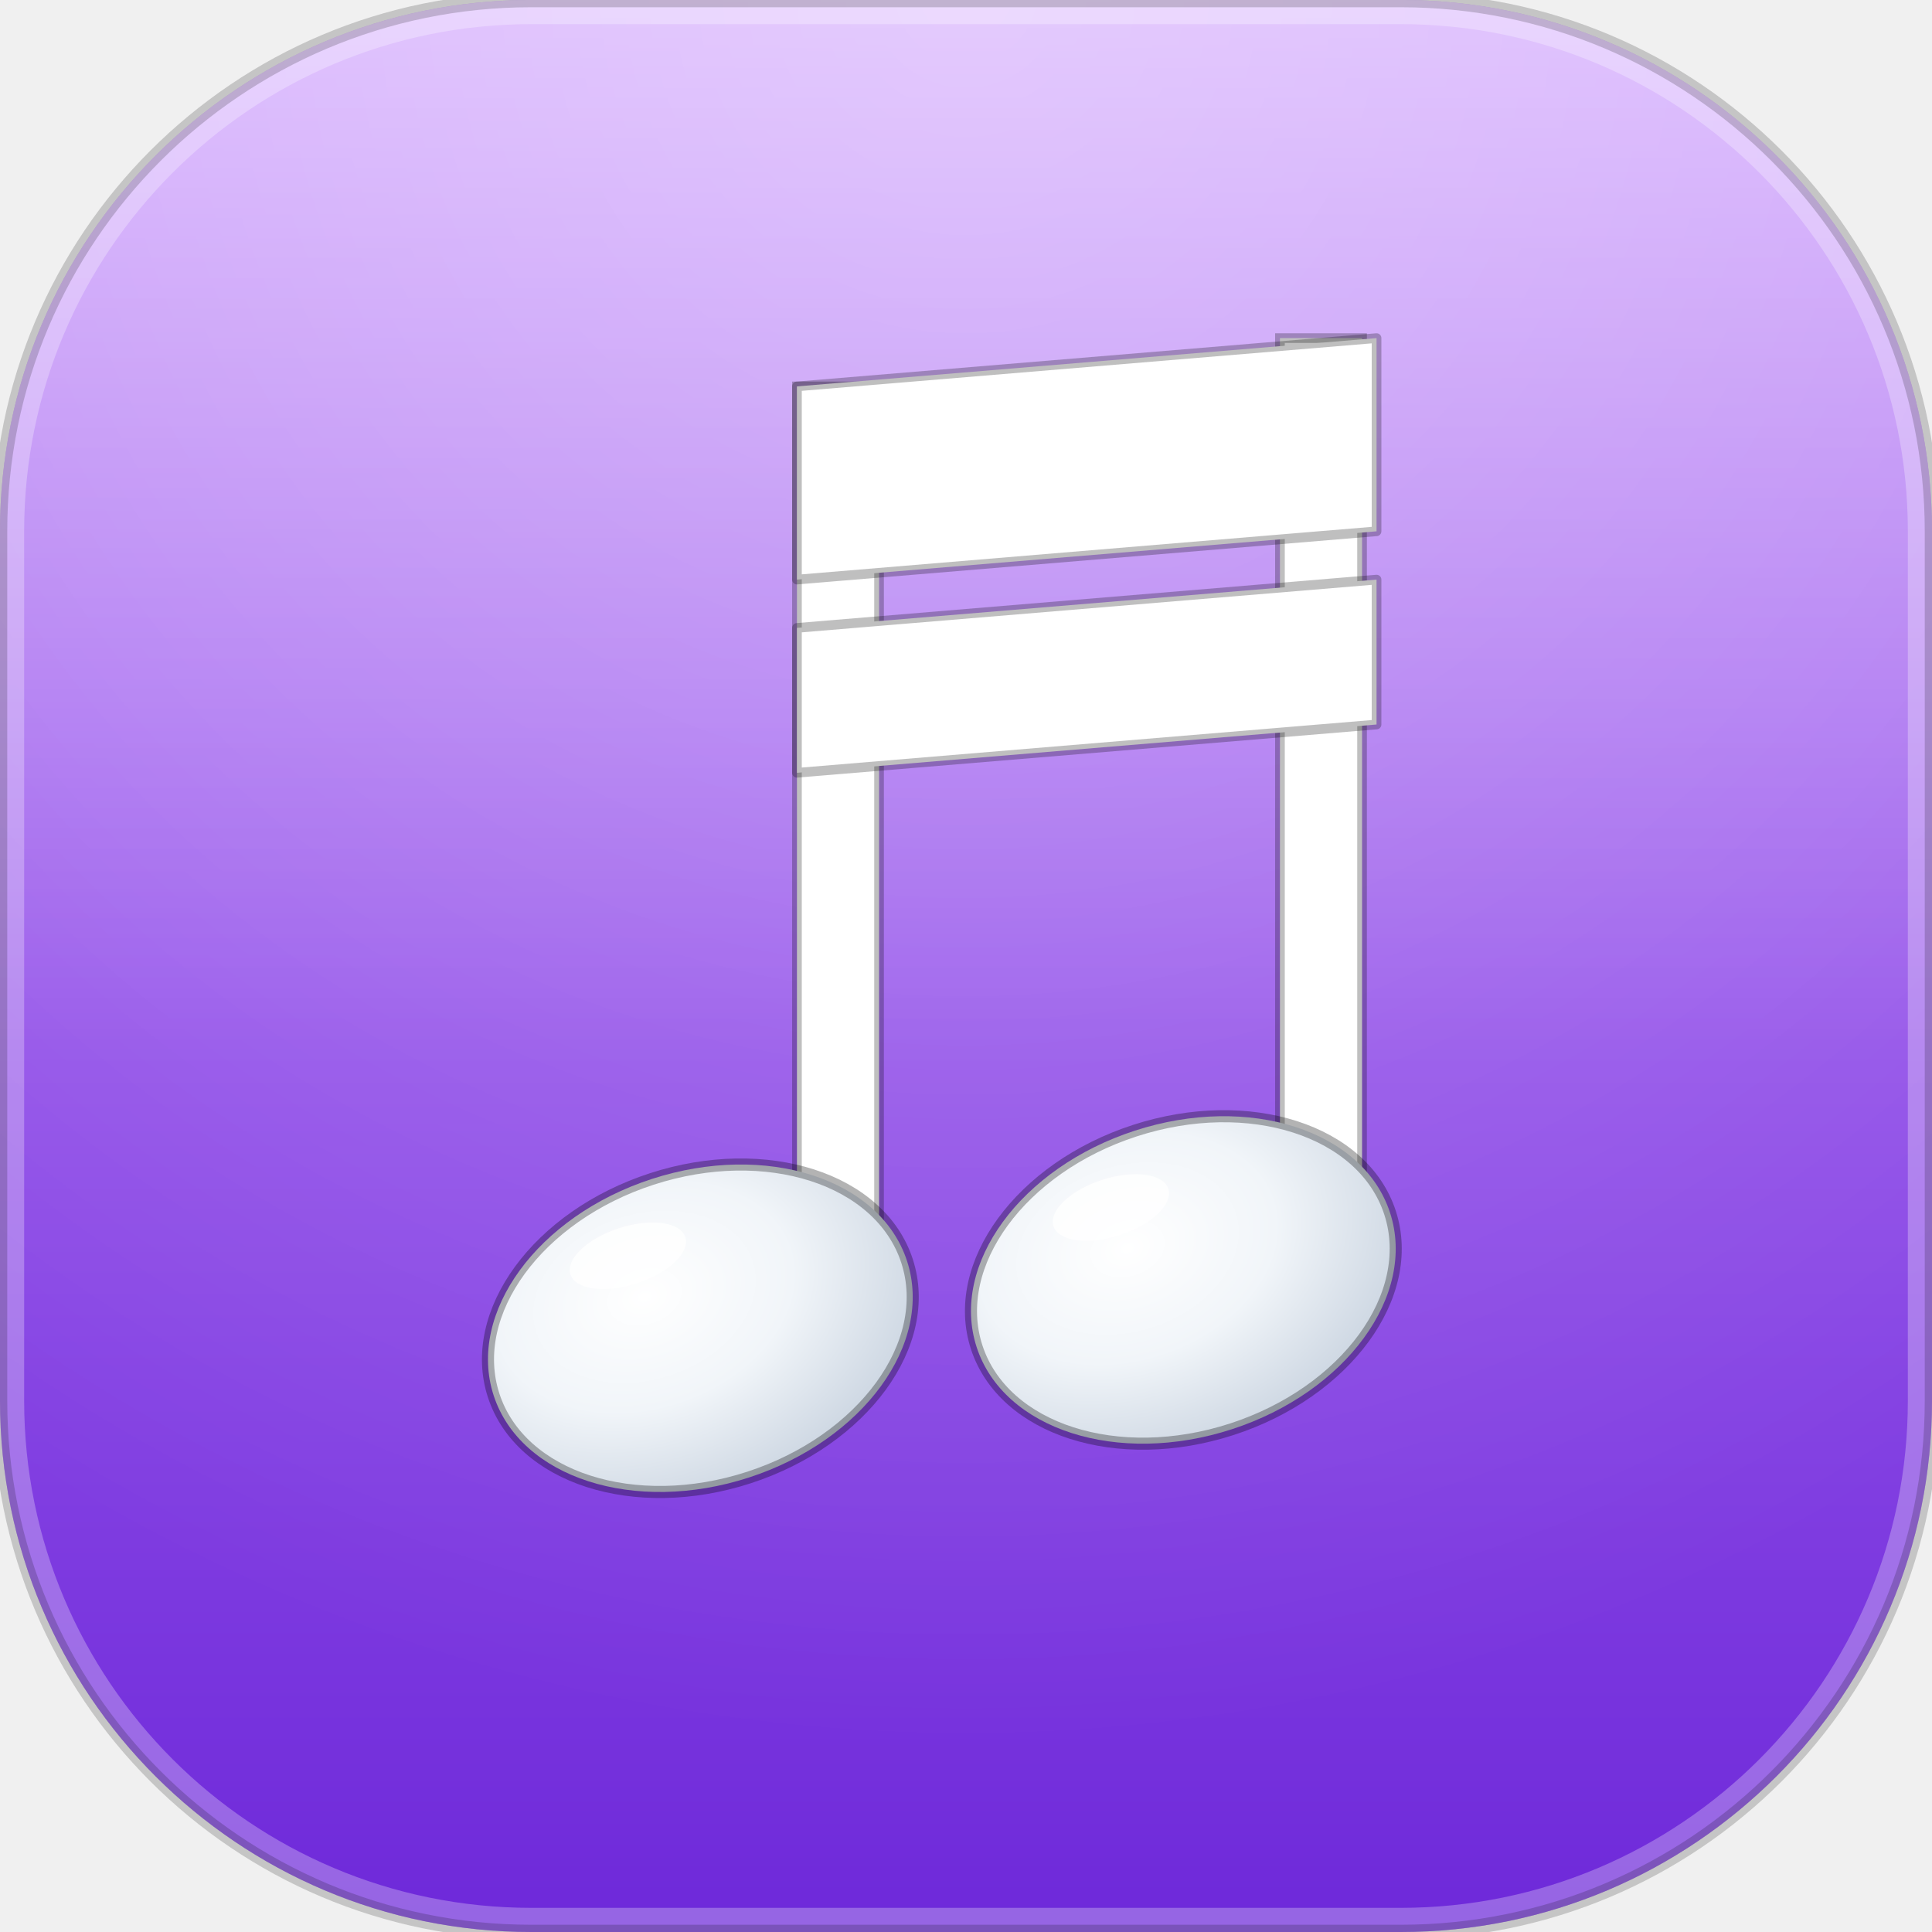
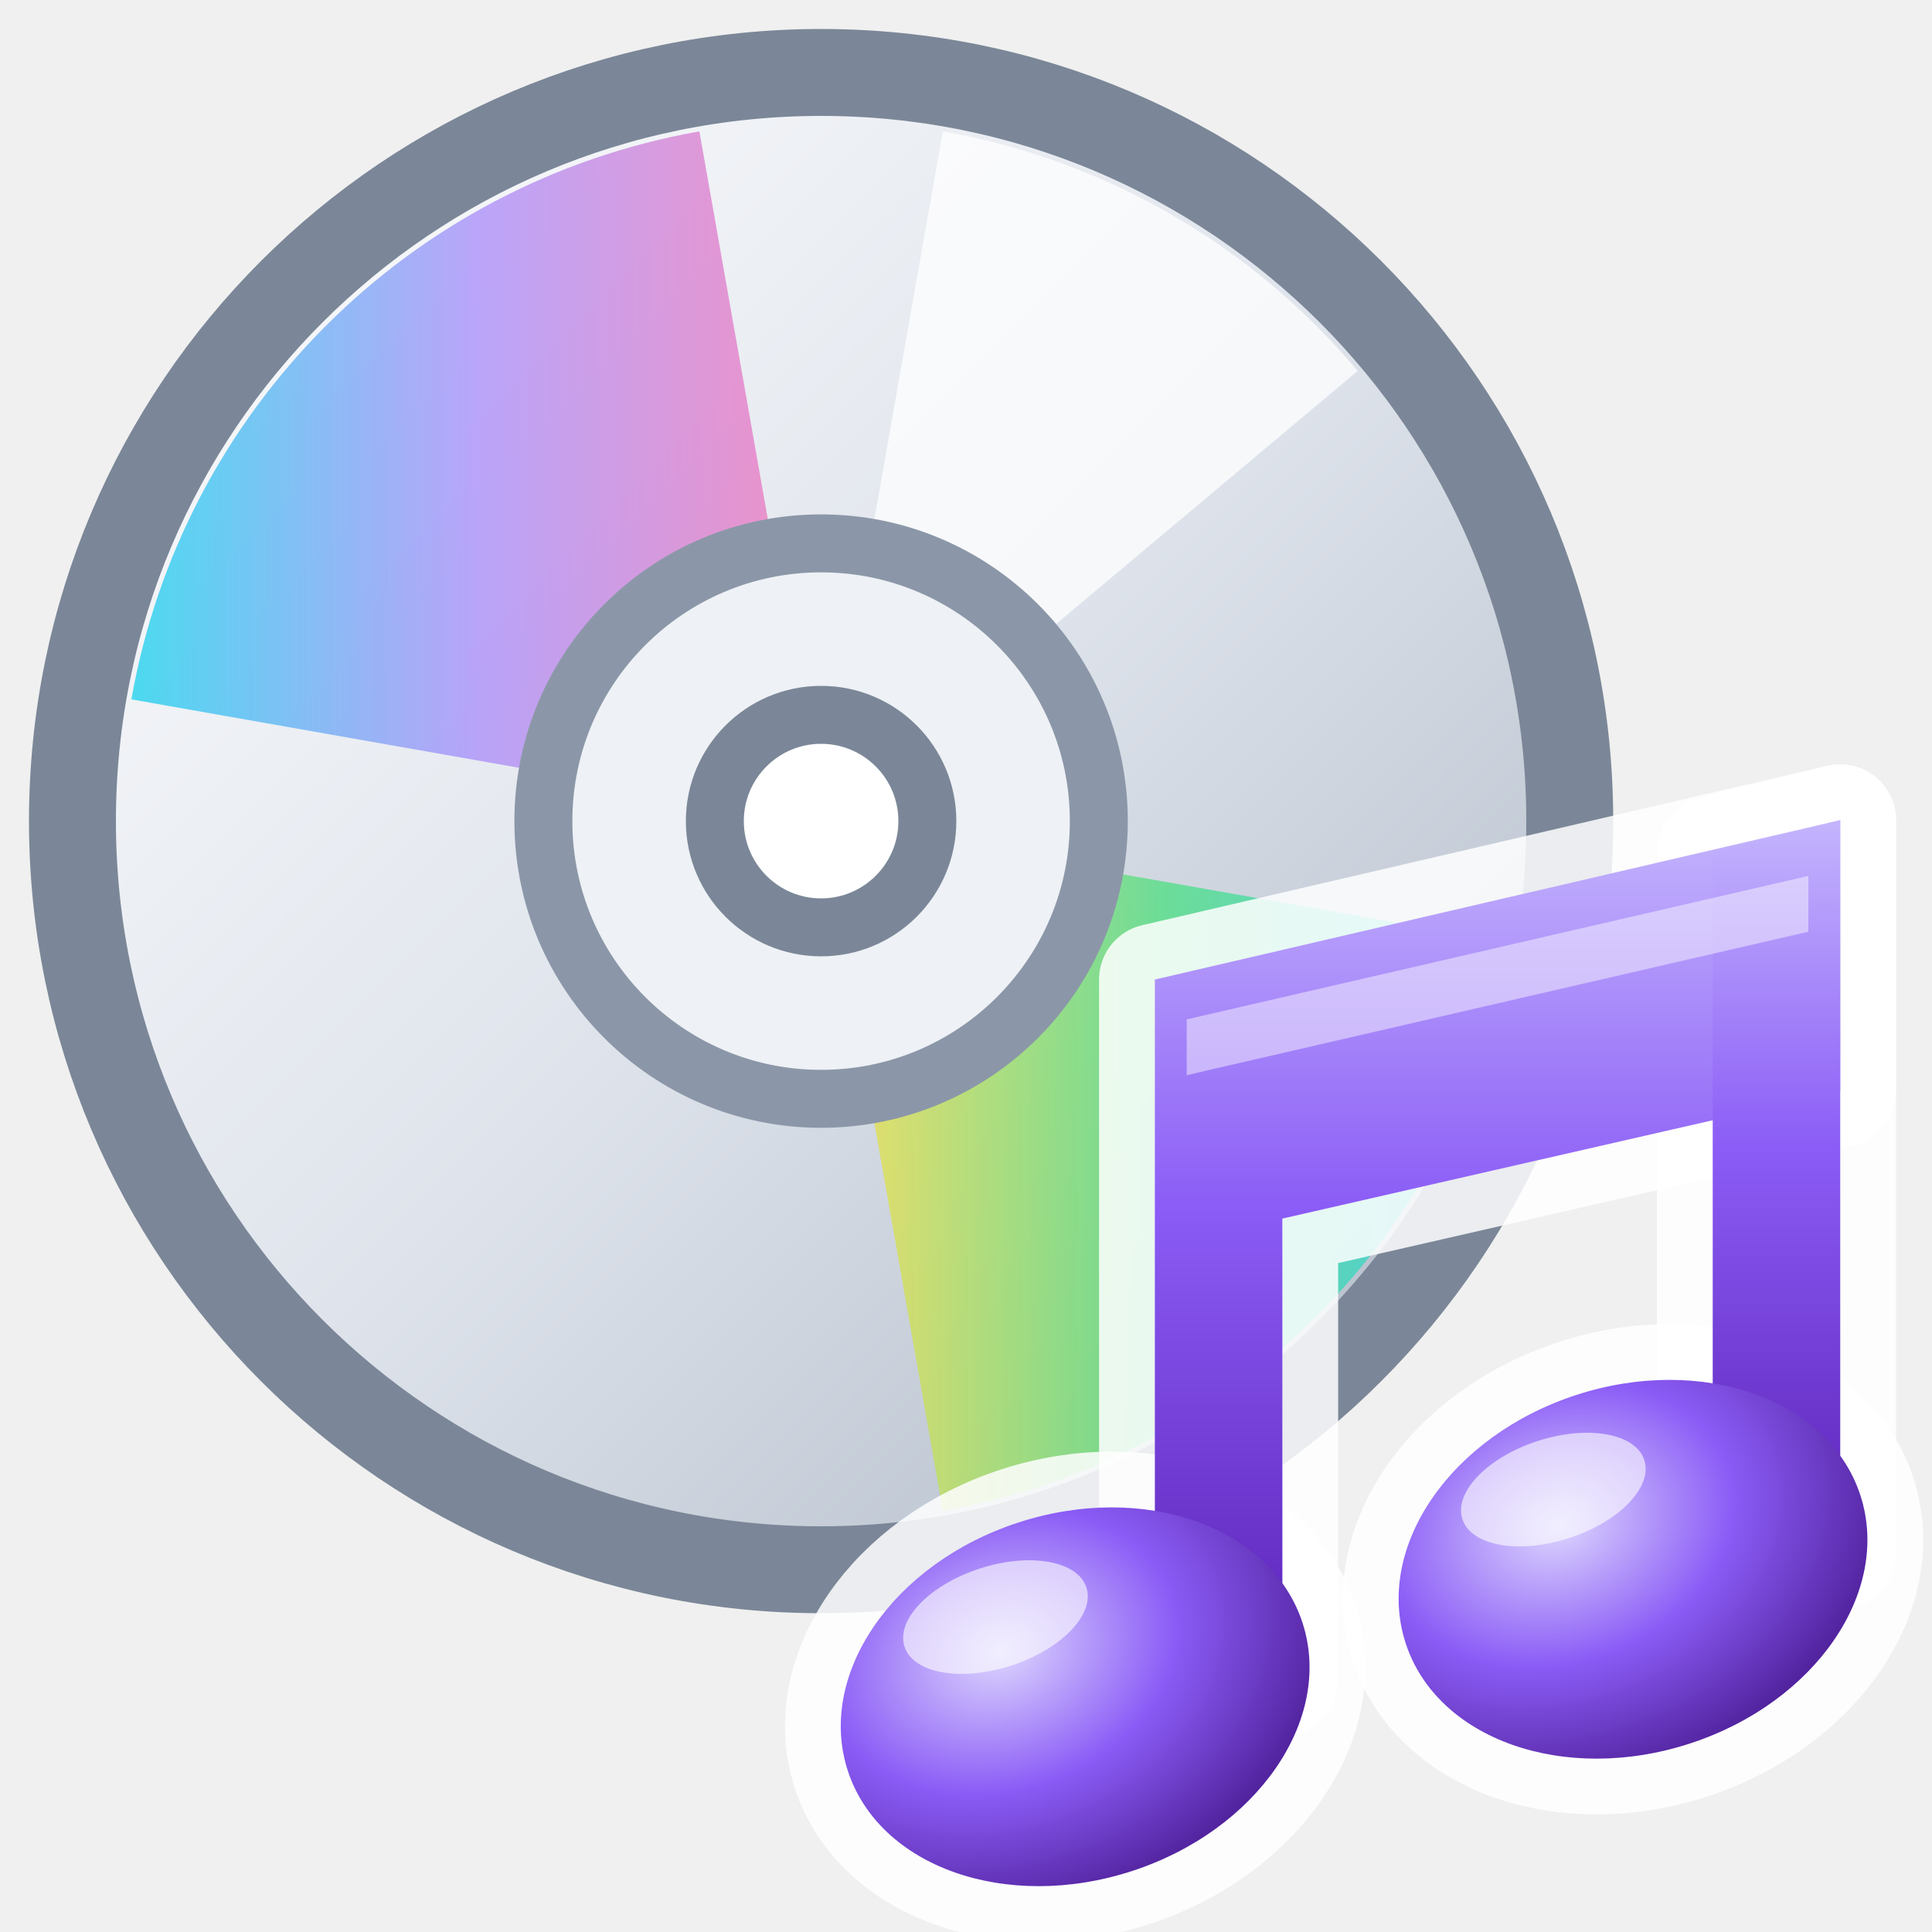
<svg xmlns="http://www.w3.org/2000/svg" width="80" height="80" viewBox="0 0 80 80">
  <defs>
-     <linearGradient id="bg" x1="0" y1="0" x2="0" y2="1">
-       <stop offset="0" stop-color="#c084fc" />
-       <stop offset="1" stop-color="#6d28d9" />
+     <linearGradient id="cd" x1="0" y1="0" x2="1" y2="1">
+       <stop offset="0" stop-color="#ffffff" stop-opacity="1" />
+       <stop offset="0.5" stop-color="#dfe4ec" stop-opacity="1" />
+       <stop offset="1" stop-color="#aab4c2" stop-opacity="1" />
    </linearGradient>
-     <linearGradient id="hl" x1="0" y1="0" x2="0" y2="1">
-       <stop offset="0" stop-color="rgba(255,255,255,0.42)" />
-       <stop offset="0.55" stop-color="rgba(255,255,255,0)" />
+     <linearGradient id="rb1" x1="0" y1="0" x2="1" y2="0">
+       <stop offset="0" stop-color="#22d3ee" stop-opacity="0.8" />
+       <stop offset="0.5" stop-color="#a78bfa" stop-opacity="0.75" />
+       <stop offset="1" stop-color="#f472b6" stop-opacity="0.75" />
    </linearGradient>
-     <radialGradient id="gloss" cx="0.5" cy="0" r="0.9">
-       <stop offset="0" stop-color="rgba(255,255,255,0.28)" />
-       <stop offset="1" stop-color="rgba(255,255,255,0)" />
-     </radialGradient>
-     <radialGradient id="head" cx="0.4" cy="0.35" r="0.7">
-       <stop offset="0" stop-color="#ffffff" />
-       <stop offset="0.5" stop-color="#f1f5f9" />
-       <stop offset="1" stop-color="#cbd5e1" />
+     <linearGradient id="rb2" x1="0" y1="0" x2="1" y2="0">
+       <stop offset="0" stop-color="#fde047" stop-opacity="0.8" />
+       <stop offset="0.5" stop-color="#4ade80" stop-opacity="0.75" />
+       <stop offset="1" stop-color="#22d3ee" stop-opacity="0.75" />
+     </linearGradient>
+     <linearGradient id="note" x1="0" y1="0" x2="0" y2="1">
+       <stop offset="0" stop-color="#c4b5fd" stop-opacity="1" />
+       <stop offset="0.45" stop-color="#8b5cf6" stop-opacity="1" />
+       <stop offset="1" stop-color="#5b21b6" stop-opacity="1" />
+     </linearGradient>
+     <radialGradient id="head" cx="0.38" cy="0.32" r="0.75">
+       <stop offset="0" stop-color="#ddd6fe" stop-opacity="1" />
+       <stop offset="0.5" stop-color="#8b5cf6" stop-opacity="1" />
+       <stop offset="1" stop-color="#4c1d95" stop-opacity="1" />
    </radialGradient>
  </defs>
-   <rect width="80" height="80" rx="22" fill="url(#bg)" />
-   <rect width="80" height="80" rx="22" fill="url(#gloss)" />
-   <rect width="80" height="80" rx="22" fill="url(#hl)" />
-   <rect x="33" y="16" width="3.4" height="38" fill="#ffffff" stroke="rgba(0,0,0,0.25)" stroke-width="0.4" />
-   <rect x="53" y="14" width="3.4" height="38" fill="#ffffff" stroke="rgba(0,0,0,0.25)" stroke-width="0.4" />
-   <path d="M33 16 L57 14 L57 22 L33 24 Z" fill="#ffffff" stroke="rgba(0,0,0,0.25)" stroke-width="0.4" stroke-linejoin="round" />
-   <path d="M33 26 L57 24 L57 30 L33 32 Z" fill="#ffffff" stroke="rgba(0,0,0,0.25)" stroke-width="0.4" stroke-linejoin="round" />
-   <ellipse cx="29" cy="55" rx="9" ry="6.5" fill="url(#head)" stroke="rgba(0,0,0,0.3)" stroke-width="0.5" transform="rotate(-18 29 55)" />
-   <ellipse cx="49" cy="53" rx="9" ry="6.5" fill="url(#head)" stroke="rgba(0,0,0,0.3)" stroke-width="0.5" transform="rotate(-18 49 53)" />
-   <ellipse cx="26" cy="52" rx="2.5" ry="1.2" fill="rgba(255,255,255,0.8)" transform="rotate(-18 26 52)" />
-   <ellipse cx="46" cy="50" rx="2.5" ry="1.2" fill="rgba(255,255,255,0.8)" transform="rotate(-18 46 50)" />
-   <rect x="0.5" y="0.5" width="79" height="79" rx="21.5" fill="none" stroke="rgba(255,255,255,0.28)" stroke-width="1" />
-   <rect x="0" y="0" width="80" height="80" rx="22" fill="none" stroke="rgba(0,0,0,0.18)" stroke-width="0.6" />
+   <circle cx="34" cy="34" r="31" fill="url(#cd)" stroke="#7b8798" stroke-width="3.6" />
+   <path d="M34 34 L5.44 28.96 A29 29 0 0 1 28.96 5.44 Z" fill="url(#rb1)" />
+   <path d="M34 34 L62.56 39.04 A29 29 0 0 1 39.04 62.56 Z" fill="url(#rb2)" />
+   <path d="M34 34 L39.04 5.44 A29 29 0 0 1 56.22 15.36 Z" fill="#fff" fill-opacity="0.75" />
+   <circle cx="34" cy="34" r="11.5" fill="#eef1f5" stroke="#8b97a8" stroke-width="2.4" />
+   <circle cx="34" cy="34" r="4.4" fill="#ffffff" stroke="#7b8798" stroke-width="2.4" />
+   <g transform="translate(30,30) scale(0.66)">
+     <path d="M27 16 L70 6 L70 23 L35 31 L35 60 L27 60 Z" fill="#ffffff" fill-opacity="0.85" stroke="#ffffff" stroke-opacity="0.85" stroke-width="7" stroke-linejoin="round" />
+     <path d="M62 8 L70 6 L70 52 L62 52 Z" fill="#ffffff" fill-opacity="0.85" stroke="#ffffff" stroke-opacity="0.85" stroke-width="7" stroke-linejoin="round" />
+     <ellipse cx="22" cy="61" rx="15" ry="11.5" transform="rotate(-18 22 61)" fill="#ffffff" fill-opacity="0.85" stroke="#ffffff" stroke-opacity="0.85" stroke-width="7" stroke-linejoin="round" />
+     <ellipse cx="57" cy="53" rx="15" ry="11.5" transform="rotate(-18 57 53)" fill="#ffffff" fill-opacity="0.85" stroke="#ffffff" stroke-opacity="0.85" stroke-width="7" stroke-linejoin="round" />
+     <path d="M27 16 L70 6 L70 23 L35 31 L35 60 L27 60 Z" fill="url(#note)" />
+     <path d="M62 8 L70 6 L70 52 L62 52 Z" fill="url(#note)" />
+     <ellipse cx="22" cy="61" rx="15" ry="11.5" fill="url(#head)" transform="rotate(-18 22 61)" />
+     <ellipse cx="57" cy="53" rx="15" ry="11.5" fill="url(#head)" transform="rotate(-18 57 53)" />
+     <path d="M29 18.5 L68 9.5 L68 13 L29 22 Z" fill="#fff" fill-opacity="0.45" />
+     <ellipse cx="17" cy="56" rx="6" ry="3.2" fill="#fff" fill-opacity="0.6" transform="rotate(-18 17 56)" />
+     <ellipse cx="52" cy="48" rx="6" ry="3.2" fill="#fff" fill-opacity="0.6" transform="rotate(-18 52 48)" />
+   </g>
</svg>
